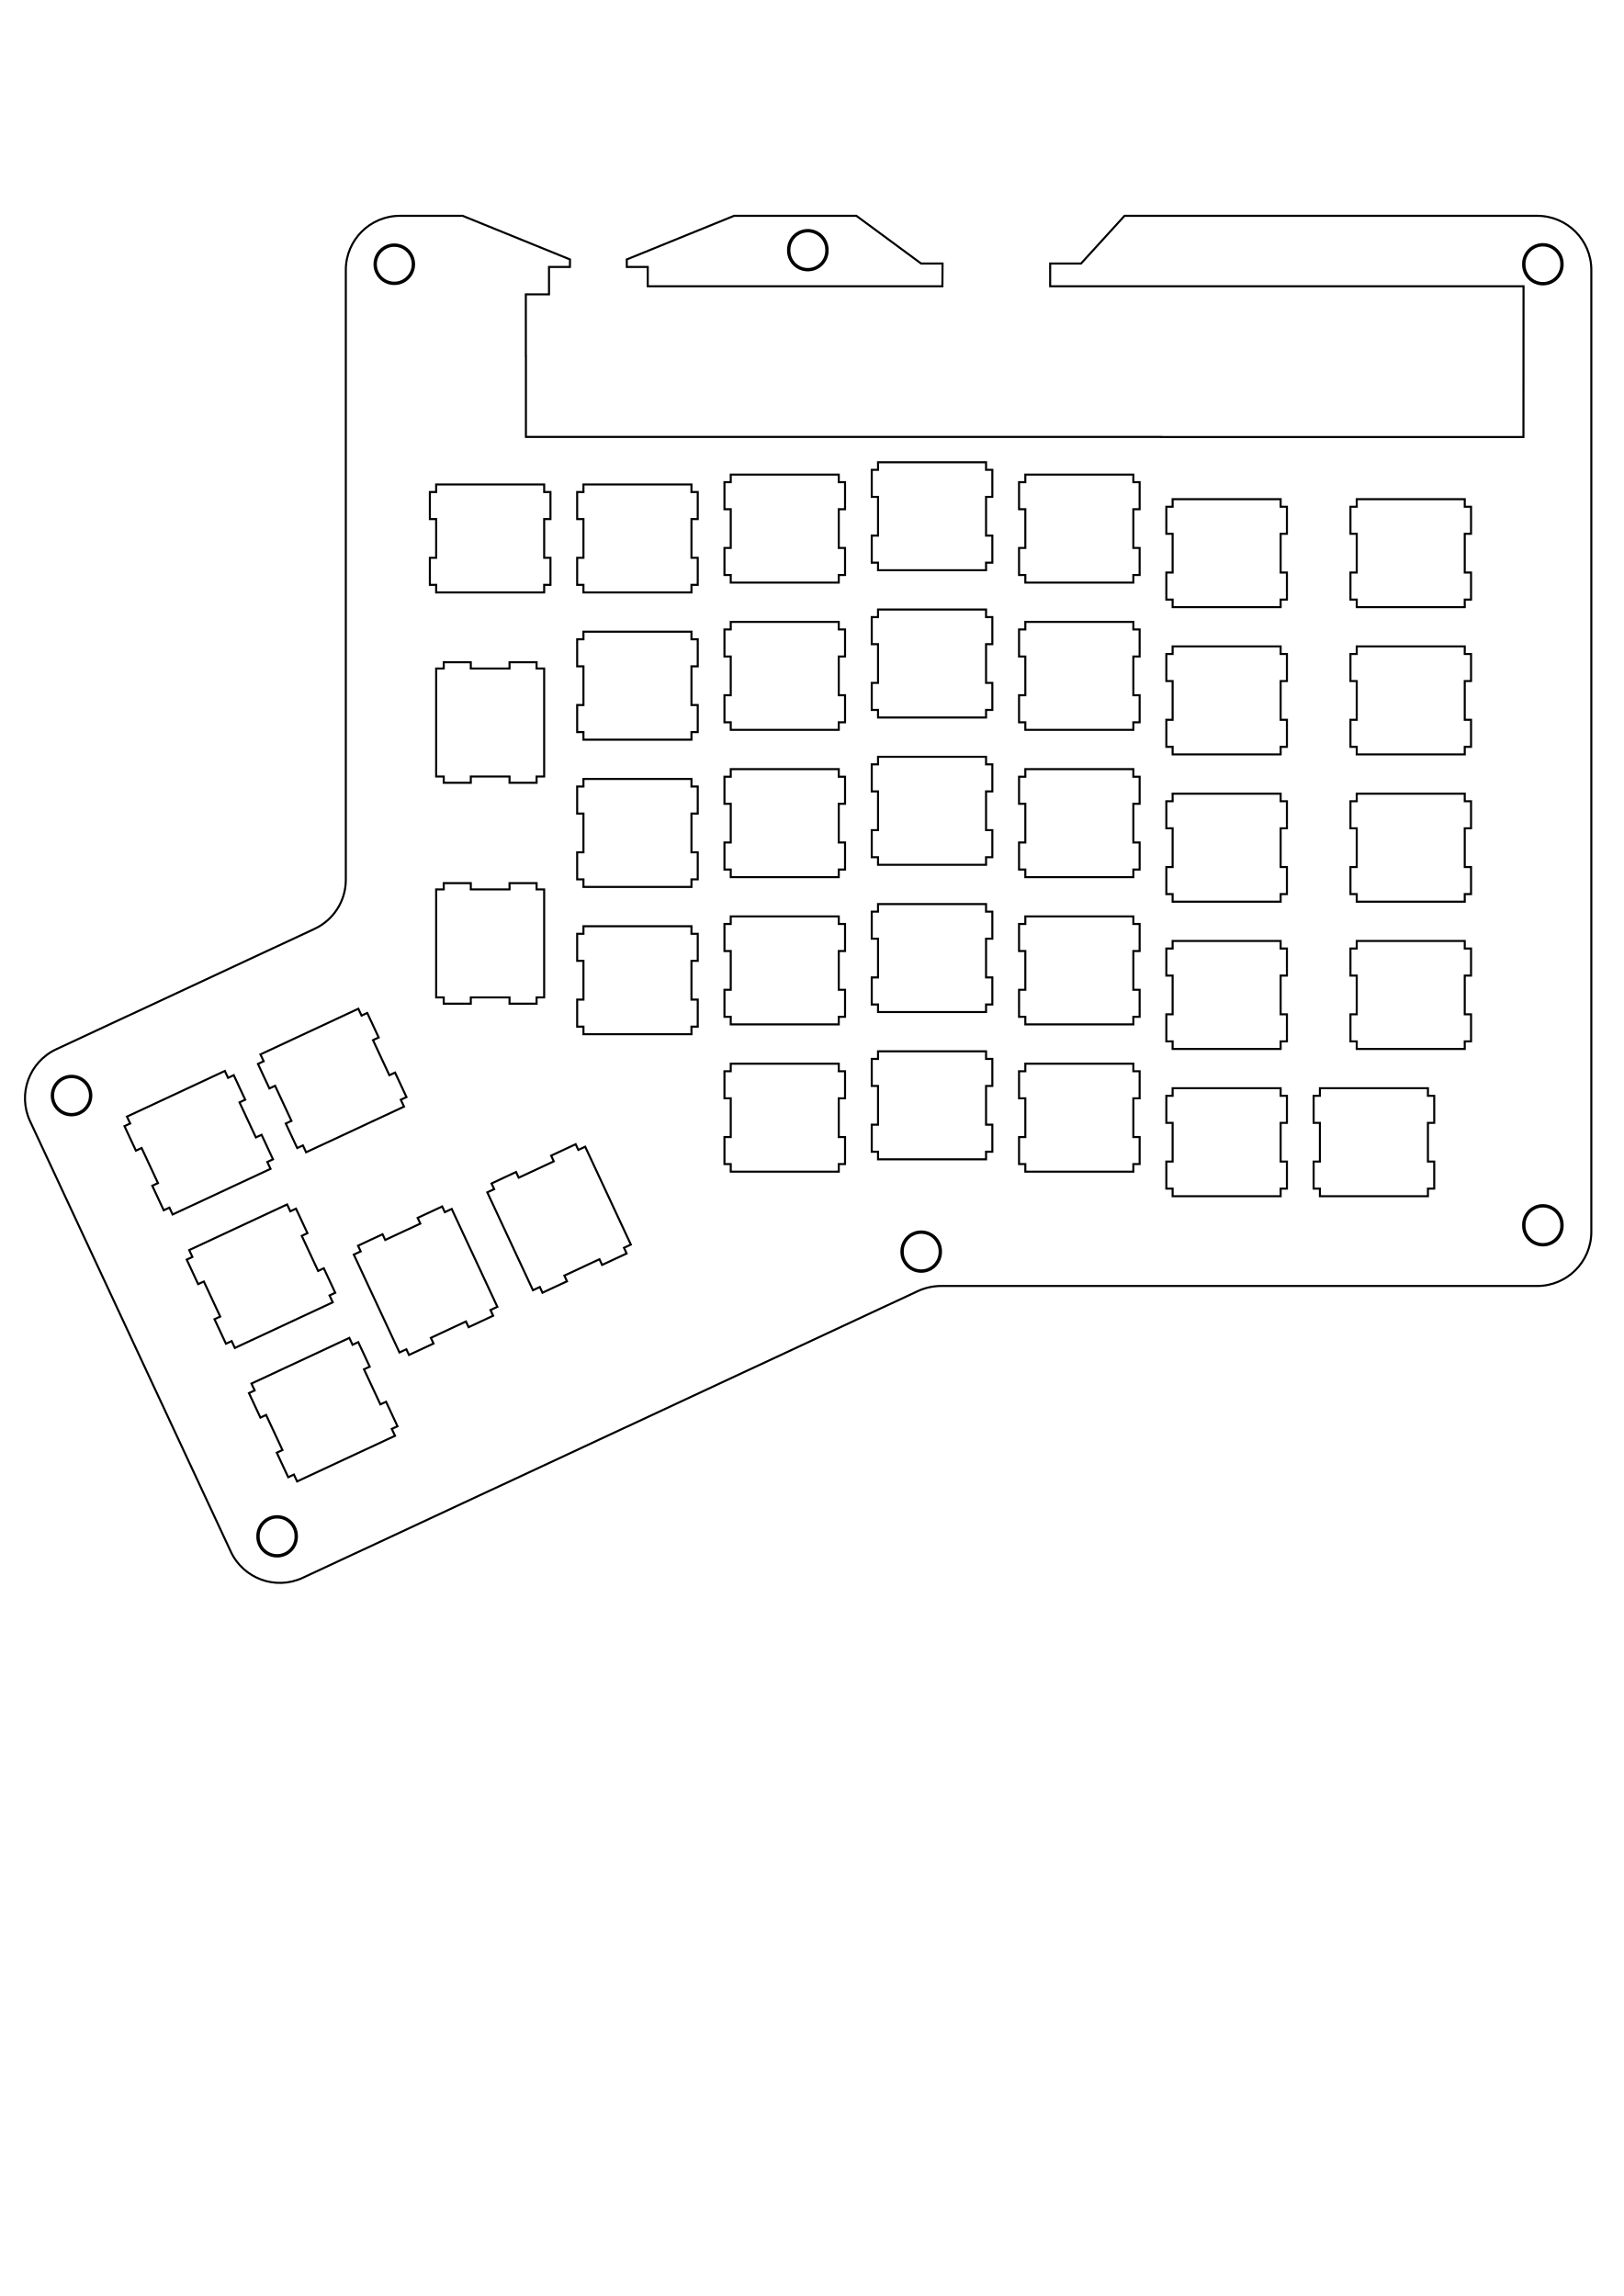
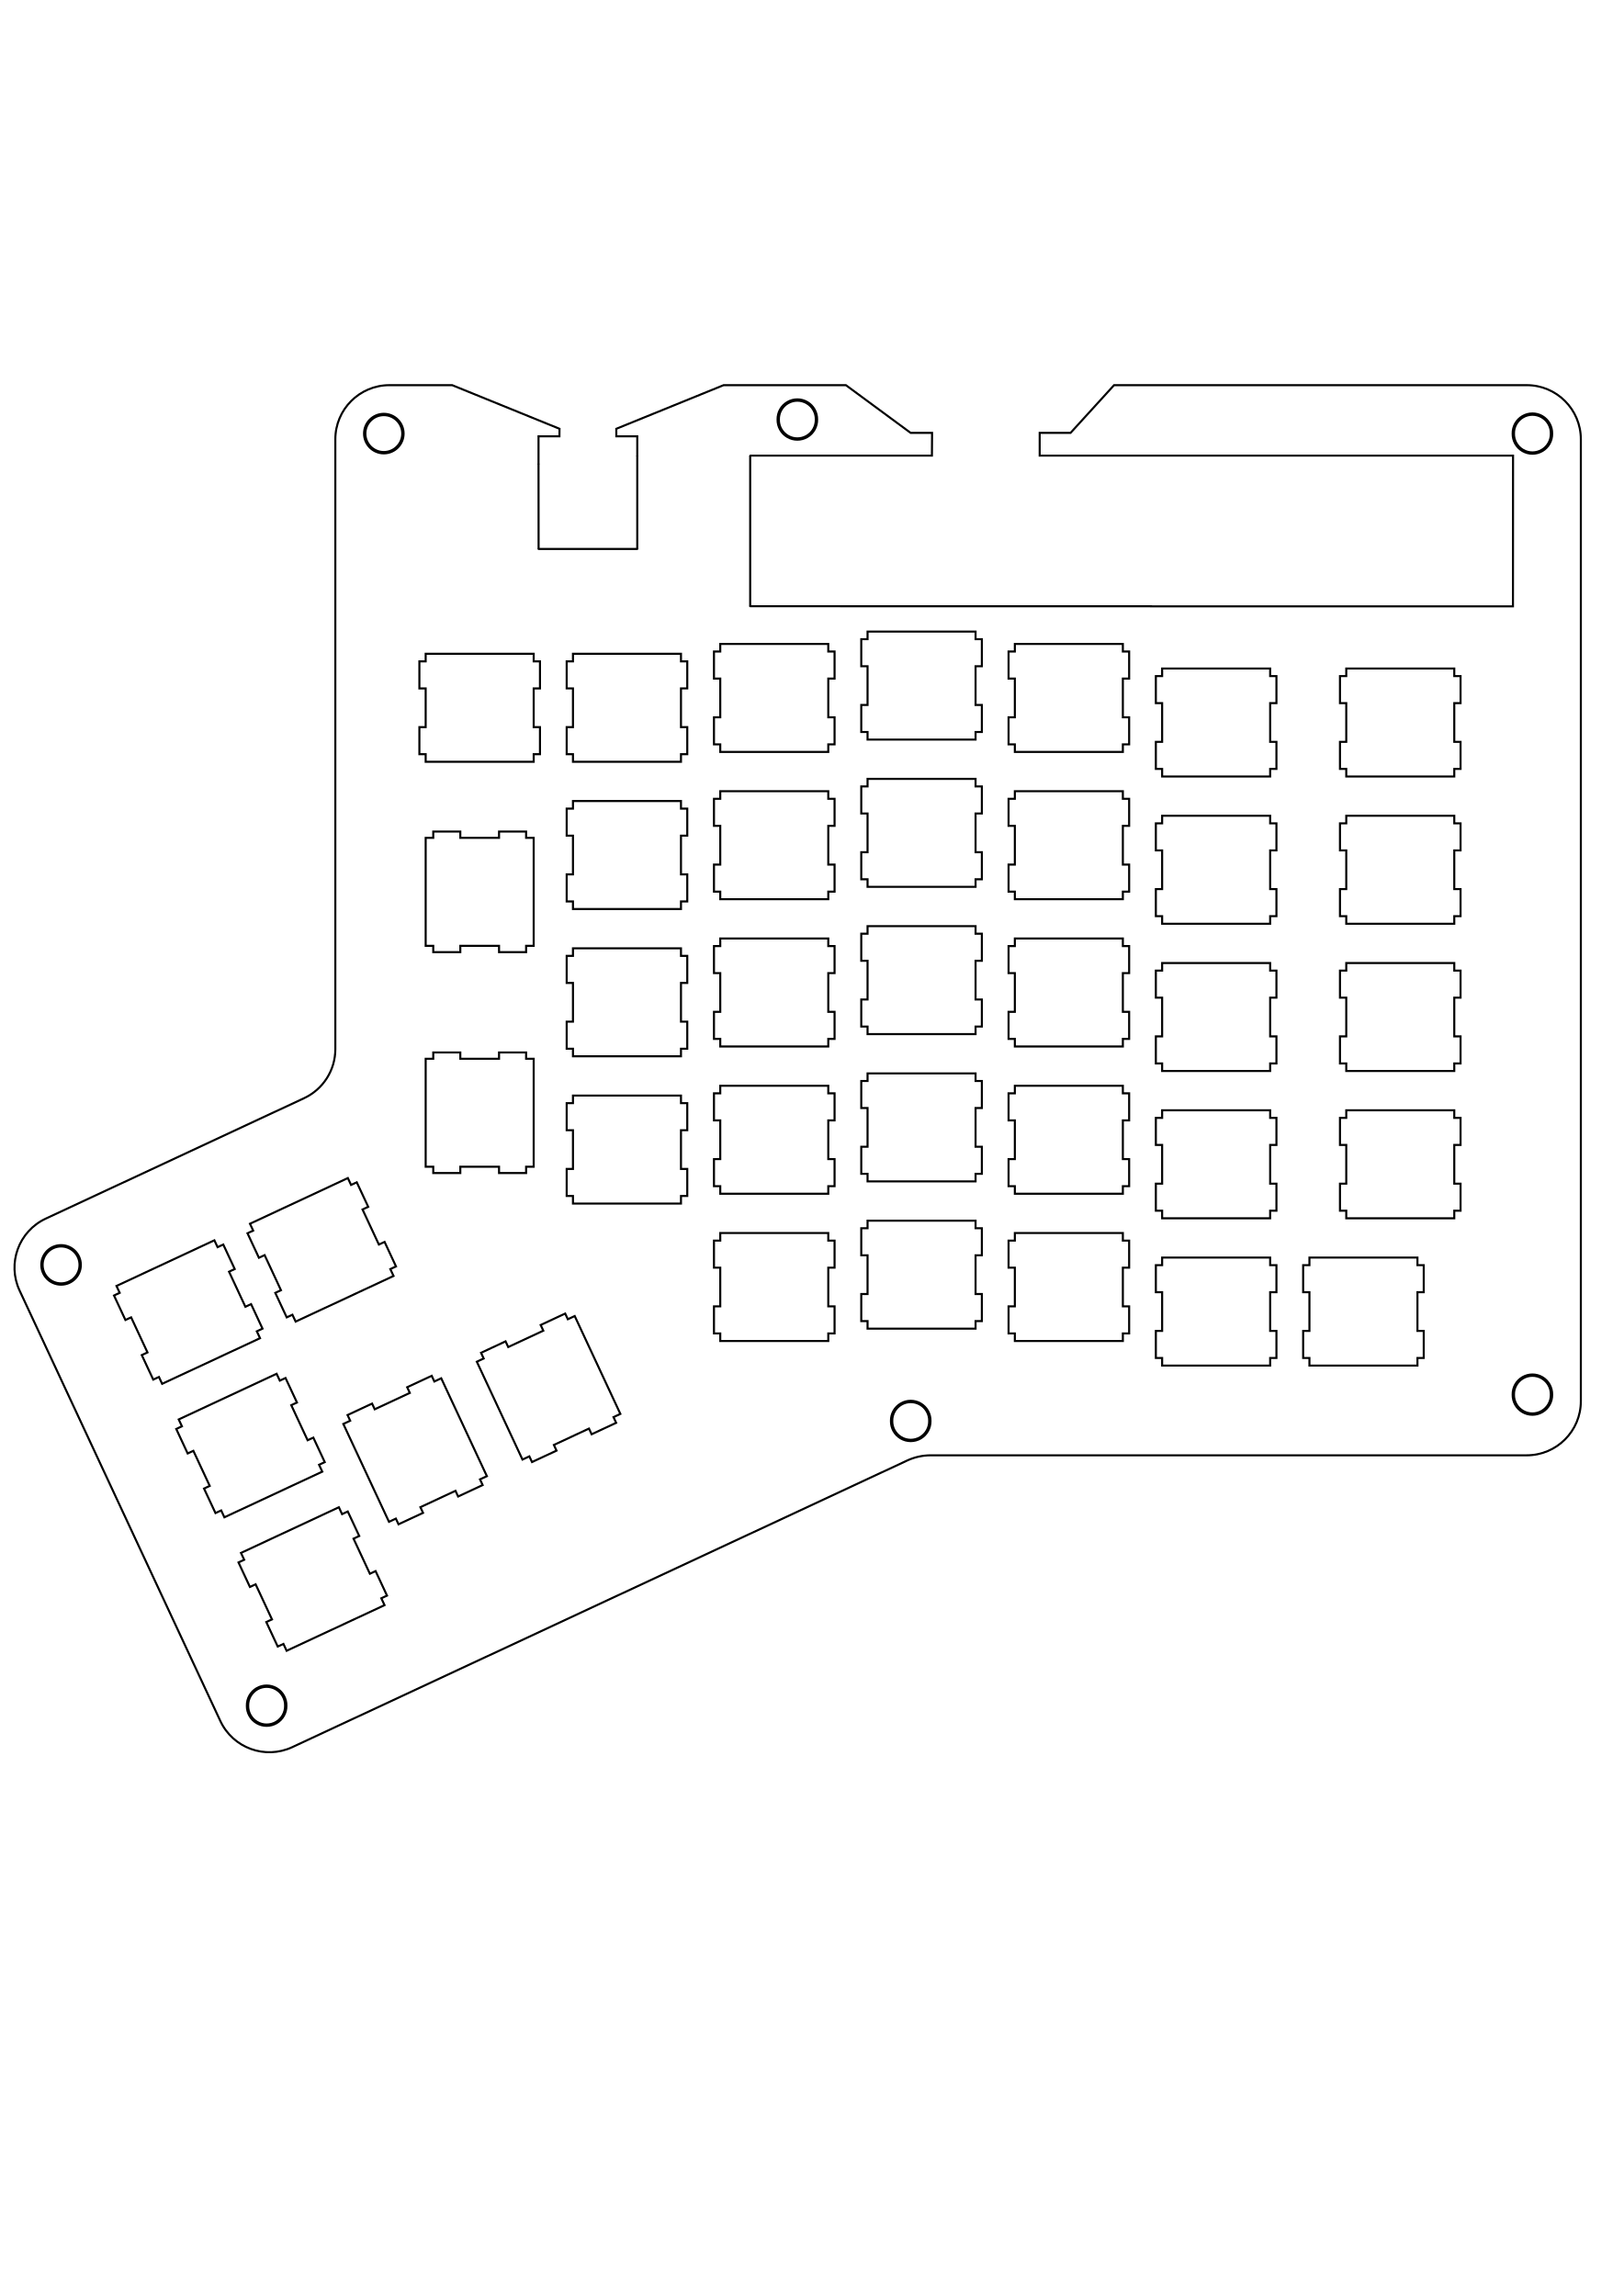
<svg xmlns="http://www.w3.org/2000/svg" width="210mm" height="297mm" viewBox="0 0 210 297" version="1.1" id="svg6297">
  <defs id="defs6291">
    <marker style="overflow:visible" refY="0.0" refX="0.0" orient="auto" id="DistanceX">
      <path id="path6412" style="stroke:#000000; stroke-width:0.5" d="M 3,-3 L -3,3 M 0,-5 L  0,5" />
    </marker>
    <pattern y="0" x="0" width="8" patternUnits="userSpaceOnUse" id="Hatch" height="8">
      <path id="path6415" stroke-width="0.25" stroke="#000000" linecap="square" d="M8 4 l-4,4" />
      <path id="path6417" stroke-width="0.25" stroke="#000000" linecap="square" d="M6 2 l-4,4" />
      <path id="path6419" stroke-width="0.25" stroke="#000000" linecap="square" d="M4 0 l-4,4" />
    </pattern>
    <symbol id="*Model_Space" />
    <symbol id="*Paper_Space" />
    <marker style="overflow:visible" refY="0.0" refX="0.0" orient="auto" id="DistanceX-7">
      <path id="path6481" style="stroke:#000000; stroke-width:0.5" d="M 3,-3 L -3,3 M 0,-5 L  0,5" />
    </marker>
    <pattern y="0" x="0" width="8" patternUnits="userSpaceOnUse" id="Hatch-4" height="8">
      <path id="path6484" stroke-width="0.25" stroke="#000000" linecap="square" d="M8 4 l-4,4" />
      <path id="path6486" stroke-width="0.25" stroke="#000000" linecap="square" d="M6 2 l-4,4" />
      <path id="path6488" stroke-width="0.25" stroke="#000000" linecap="square" d="M4 0 l-4,4" />
    </pattern>
    <symbol id="*Model_Space-3" />
    <symbol id="*Paper_Space-1" />
    <marker style="overflow:visible" refY="0.0" refX="0.0" orient="auto" id="DistanceX-5">
      <path id="path6908" style="stroke:#000000; stroke-width:0.5" d="M 3,-3 L -3,3 M 0,-5 L  0,5" />
    </marker>
    <pattern y="0" x="0" width="8" patternUnits="userSpaceOnUse" id="Hatch-1" height="8">
      <path id="path6911" stroke-width="0.25" stroke="#000000" linecap="square" d="M8 4 l-4,4" />
      <path id="path6913" stroke-width="0.25" stroke="#000000" linecap="square" d="M6 2 l-4,4" />
      <path id="path6915" stroke-width="0.25" stroke="#000000" linecap="square" d="M4 0 l-4,4" />
    </pattern>
    <symbol id="*Model_Space-0" />
    <symbol id="*Paper_Space-7" />
    <marker style="overflow:visible" refY="0.0" refX="0.0" orient="auto" id="DistanceX-9">
      <path id="path7011" style="stroke:#000000; stroke-width:0.5" d="M 3,-3 L -3,3 M 0,-5 L  0,5" />
    </marker>
    <pattern y="0" x="0" width="8" patternUnits="userSpaceOnUse" id="Hatch-0" height="8">
      <path id="path7014" stroke-width="0.25" stroke="#000000" linecap="square" d="M8 4 l-4,4" />
      <path id="path7016" stroke-width="0.25" stroke="#000000" linecap="square" d="M6 2 l-4,4" />
      <path id="path7018" stroke-width="0.25" stroke="#000000" linecap="square" d="M4 0 l-4,4" />
    </pattern>
    <symbol id="*Model_Space-07" />
    <symbol id="*Paper_Space-6" />
  </defs>
  <g id="layer1" style="display:inline">
-     <g id="g270">
-       <path id="path5993" style="fill:none;stroke:#000000;stroke-width:0.265;stroke-linecap:round" d="m 96.252,37.031 h -12.476 v -2.5 h -2.708 l -0.005,-0.972 v 0 l 13.88,-5.642 h 15.817 l 8.372,6.171 h 2.772 l -0.019,2.942 h -11.814 z m 13.753,19.488 h 40.219 v 0.012 h 46.808 l 0.013,-19.5 H 135.821 v -2.942 h 3.993 l 5.625,-6.171 53.373,9.5e-5 c 3.866,0 7,3.134 7,7 V 159.348 c 0,3.866 -3.134,7 -7,7 h -77.133 c -1.021,0.009 -2.029,0.232 -2.958,0.656 l -79.568,37.095 c -3.504,1.633 -7.668,0.117 -9.302,-3.386 L 3.888,145.031 c -1.634,-3.504 -0.118,-7.669 3.386,-9.303 L 40.684,120.151 c 2.466,-1.15 4.042,-3.624 4.042,-6.344 V 34.918 c 0,-3.866 3.134,-7 7,-7 l 8.113,-9.5e-5 13.88,5.642 v 0 l -0.01,0.972 h -2.704 v 3.543 h -2.996 l 7.94e-4,7.959 0.01,-0.002 v 10.485 h 28.257 13.773 z" />
-       <path id="path5995" style="fill:none;stroke:#000000;stroke-width:0.265;stroke-linecap:round" d="m 70.38,63.645 v -0.98 h -13.97 v 0.98 h -0.813 v 3.5 h 0.813 v 5.009 h -0.813 v 3.5 h 0.813 v 0.98 h 13.97 v -0.98 h 0.813 v -3.5 h -0.813 v -5.009 h 0.813 v -3.5 z" />
-       <path id="path5997" style="fill:none;stroke:#000000;stroke-width:0.436;stroke-linecap:round" d="m 53.468,34.182 a 2.472,2.472 0 1 0 -4.944,0 2.472,2.472 0 1 0 4.944,0 z" />
-       <path id="path5999" style="fill:none;stroke:#000000;stroke-width:0.436;stroke-linecap:round" d="m 106.952,32.363 a 2.473,2.473 0 1 0 -4.945,0 2.473,2.473 0 1 0 4.945,0 z" />
-       <path id="path6001" style="fill:none;stroke:#000000;stroke-width:0.436;stroke-linecap:round" d="m 202.018,34.182 a 2.47,2.47 0 1 0 -4.939,0 2.47,2.47 0 1 0 4.939,0 z" />
-       <path id="path6003" style="fill:none;stroke:#000000;stroke-width:0.436;stroke-linecap:round" d="m 202.018,158.496 a 2.47,2.47 0 1 0 -4.939,0 2.47,2.47 0 1 0 4.939,0 z" />
-       <path id="path6005" style="fill:none;stroke:#000000;stroke-width:0.436;stroke-linecap:round" d="m 121.615,161.903 a 2.473,2.473 0 1 0 -4.945,0 2.473,2.473 0 1 0 4.945,0 z" />
-       <path id="path6007" style="fill:none;stroke:#000000;stroke-width:0.436;stroke-linecap:round" d="m 38.313,198.733 a 2.473,2.473 0 1 0 -4.945,0 2.473,2.473 0 1 0 4.945,0 z" />
-       <path id="path6009" style="fill:none;stroke:#000000;stroke-width:0.436;stroke-linecap:round" d="m 11.726,141.717 a 2.472,2.472 0 1 0 -4.945,0 2.472,2.472 0 1 0 4.945,0 z" />
-       <path id="path6025" style="fill:none;stroke:#000000;stroke-width:0.265;stroke-linecap:round" d="m 175.472,121.717 v 0.98 h -0.813 v 3.5 h 0.813 v 5.009 h -0.813 v 3.5 h 0.813 v 0.98 h 13.97 v -0.98 h 0.813 v -3.5 h -0.813 v -5.009 h 0.813 v -3.5 h -0.813 v -0.98 z" />
-       <path id="path6027" style="fill:none;stroke:#000000;stroke-width:0.265;stroke-linecap:round" d="m 175.472,102.667 v 0.98 h -0.813 v 3.5 h 0.813 v 5.009 h -0.813 v 3.5 h 0.813 v 0.98 h 13.97 v -0.98 h 0.813 v -3.5 h -0.813 v -5.009 h 0.813 v -3.5 h -0.813 v -0.98 z" />
-       <path id="path6029" style="fill:none;stroke:#000000;stroke-width:0.265;stroke-linecap:round" d="m 175.472,83.617 v 0.98 h -0.813 v 3.5 h 0.813 v 5.009 h -0.813 v 3.5 h 0.813 v 0.98 h 13.97 v -0.98 h 0.813 v -3.5 h -0.813 v -5.009 h 0.813 v -3.5 h -0.813 v -0.98 z" />
-       <path id="path6031" style="fill:none;stroke:#000000;stroke-width:0.265;stroke-linecap:round" d="m 175.472,64.57 v 0.98 h -0.813 v 3.5 h 0.813 v 5.009 h -0.813 v 3.5 h 0.813 v 0.98 h 13.97 v -0.98 h 0.813 v -3.5 h -0.813 v -5.009 h 0.813 v -3.5 h -0.813 v -0.98 z" />
-       <path id="path6033" style="fill:none;stroke:#000000;stroke-width:0.265;stroke-linecap:round" d="m 75.46,62.665 v 0.98 h -0.813 v 3.5 h 0.813 v 5.009 h -0.813 v 3.5 h 0.813 v 0.98 h 13.97 v -0.98 h 0.813 v -3.5 h -0.813 v -5.009 h 0.813 v -3.5 h -0.813 v -0.98 z" />
-       <path id="path6035" style="fill:none;stroke:#000000;stroke-width:0.265;stroke-linecap:round" d="m 132.61,80.442 v 0.98 h -0.813 v 3.5 h 0.813 v 5.009 h -0.813 v 3.5 h 0.813 v 0.98 h 13.97 v -0.98 h 0.813 v -3.5 h -0.813 v -5.009 h 0.813 v -3.5 h -0.813 v -0.98 z" />
-       <path id="path6037" style="fill:none;stroke:#000000;stroke-width:0.265;stroke-linecap:round" d="m 51.665,174.951 0.889,-0.417 0.343,0.737 3.172,-1.478 -0.343,-0.737 4.539,-2.116 0.343,0.737 3.172,-1.481 -0.343,-0.737 0.889,-0.414 -5.905,-12.662 -0.889,0.417 -0.343,-0.737 -3.172,1.478 0.343,0.737 -4.539,2.116 -0.343,-0.737 -3.172,1.481 0.343,0.737 -0.889,0.414 z" />
-       <path id="path6039" style="fill:none;stroke:#000000;stroke-width:0.265;stroke-linecap:round" d="m 68.929,166.899 0.889,-0.417 0.343,0.737 3.172,-1.478 -0.343,-0.737 4.539,-2.116 0.343,0.737 3.172,-1.481 -0.343,-0.737 0.889,-0.414 -5.905,-12.662 -0.889,0.417 -0.343,-0.737 -3.172,1.478 0.343,0.737 -4.539,2.116 -0.343,-0.737 -3.172,1.481 0.343,0.737 -0.889,0.414 z" />
-       <path id="path6041" style="fill:none;stroke:#000000;stroke-width:0.265;stroke-linecap:round" d="m 94.51,137.592 v 0.98 h -0.813 v 3.5 h 0.813 v 5.009 h -0.813 v 3.5 h 0.813 v 0.98 h 13.97 v -0.98 h 0.813 v -3.5 h -0.813 v -5.009 h 0.813 v -3.5 h -0.813 v -0.98 z" />
-       <path id="path6043" style="fill:none;stroke:#000000;stroke-width:0.265;stroke-linecap:round" d="m 113.56,135.995 v 0.98 h -0.813 v 3.5 h 0.813 v 5.009 h -0.813 v 3.5 h 0.813 v 0.98 h 13.97 v -0.98 h 0.813 v -3.5 h -0.813 v -5.009 h 0.813 v -3.5 h -0.813 v -0.98 z" />
-       <path id="path6045" style="fill:none;stroke:#000000;stroke-width:0.265;stroke-linecap:round" d="m 151.66,140.767 v 0.98 h -0.813 v 3.5 h 0.813 v 5.009 h -0.813 v 3.5 h 0.813 v 0.98 h 13.97 v -0.98 h 0.813 v -3.5 h -0.813 v -5.009 h 0.813 v -3.5 h -0.813 v -0.98 z" />
-       <path id="path6047" style="fill:none;stroke:#000000;stroke-width:0.265;stroke-linecap:round" d="m 75.46,119.812 v 0.98 h -0.813 v 3.5 h 0.813 v 5.009 h -0.813 v 3.5 h 0.813 v 0.98 h 13.97 v -0.98 h 0.813 v -3.5 h -0.813 v -5.009 h 0.813 v -3.5 h -0.813 v -0.98 z" />
-       <path id="path6049" style="fill:none;stroke:#000000;stroke-width:0.265;stroke-linecap:round" d="m 94.51,118.542 v 0.98 h -0.813 v 3.5 h 0.813 v 5.009 h -0.813 v 3.5 h 0.813 v 0.98 h 13.97 v -0.98 h 0.813 v -3.5 h -0.813 v -5.009 h 0.813 v -3.5 h -0.813 v -0.98 z" />
-       <path id="path6051" style="fill:none;stroke:#000000;stroke-width:0.265;stroke-linecap:round" d="m 113.56,116.945 v 0.98 h -0.813 v 3.5 h 0.813 v 5.009 h -0.813 v 3.5 h 0.813 v 0.98 h 13.97 v -0.98 h 0.813 v -3.5 h -0.813 v -5.009 h 0.813 v -3.5 h -0.813 v -0.98 z" />
-       <path id="path6053" style="fill:none;stroke:#000000;stroke-width:0.265;stroke-linecap:round" d="m 132.61,118.542 v 0.98 h -0.813 v 3.5 h 0.813 v 5.009 h -0.813 v 3.5 h 0.813 v 0.98 h 13.97 v -0.98 h 0.813 v -3.5 h -0.813 v -5.009 h 0.813 v -3.5 h -0.813 v -0.98 z" />
-       <path id="path6055" style="fill:none;stroke:#000000;stroke-width:0.265;stroke-linecap:round" d="m 151.66,121.717 v 0.98 h -0.813 v 3.5 h 0.813 v 5.009 h -0.813 v 3.5 h 0.813 v 0.98 h 13.97 v -0.98 h 0.813 v -3.5 h -0.813 v -5.009 h 0.813 v -3.5 h -0.813 v -0.98 z" />
-       <path id="path6057" style="fill:none;stroke:#000000;stroke-width:0.265;stroke-linecap:round" d="m 75.46,100.762 v 0.98 h -0.813 v 3.5 h 0.813 v 5.009 h -0.813 v 3.5 h 0.813 v 0.98 h 13.97 v -0.98 h 0.813 v -3.5 h -0.813 v -5.009 h 0.813 v -3.5 h -0.813 v -0.98 z" />
-       <path id="path6059" style="fill:none;stroke:#000000;stroke-width:0.265;stroke-linecap:round" d="m 94.51,99.492 v 0.98 h -0.813 v 3.5 h 0.813 v 5.009 h -0.813 v 3.5 h 0.813 v 0.98 h 13.97 v -0.98 h 0.813 v -3.5 h -0.813 v -5.009 h 0.813 v -3.5 h -0.813 v -0.98 z" />
-       <path id="path6061" style="fill:none;stroke:#000000;stroke-width:0.265;stroke-linecap:round" d="m 113.56,97.895 v 0.98 h -0.813 v 3.5 h 0.813 v 5.009 h -0.813 v 3.5 h 0.813 v 0.98 h 13.97 v -0.98 h 0.813 v -3.5 h -0.813 v -5.009 h 0.813 v -3.5 h -0.813 v -0.98 z" />
-       <path id="path6063" style="fill:none;stroke:#000000;stroke-width:0.265;stroke-linecap:round" d="m 132.61,99.492 v 0.98 h -0.813 v 3.5 h 0.813 v 5.009 h -0.813 v 3.5 h 0.813 v 0.98 h 13.97 v -0.98 h 0.813 v -3.5 h -0.813 v -5.009 h 0.813 v -3.5 h -0.813 v -0.98 z" />
-       <path id="path6065" style="fill:none;stroke:#000000;stroke-width:0.265;stroke-linecap:round" d="m 151.66,102.667 v 0.98 h -0.813 v 3.5 h 0.813 v 5.009 h -0.813 v 3.5 h 0.813 v 0.98 h 13.97 v -0.98 h 0.813 v -3.5 h -0.813 v -5.009 h 0.813 v -3.5 h -0.813 v -0.98 z" />
-       <path id="path6067" style="fill:none;stroke:#000000;stroke-width:0.265;stroke-linecap:round" d="m 94.51,80.442 v 0.98 h -0.813 v 3.5 h 0.813 v 5.009 h -0.813 v 3.5 h 0.813 v 0.98 h 13.97 v -0.98 h 0.813 v -3.5 h -0.813 v -5.009 h 0.813 v -3.5 h -0.813 v -0.98 z" />
-       <path id="path6069" style="fill:none;stroke:#000000;stroke-width:0.265;stroke-linecap:round" d="m 113.56,78.845 v 0.98 h -0.813 v 3.5 h 0.813 v 5.009 h -0.813 v 3.5 h 0.813 v 0.98 h 13.97 v -0.98 h 0.813 v -3.5 h -0.813 v -5.009 h 0.813 v -3.5 h -0.813 v -0.98 z" />
-       <path id="path6071" style="fill:none;stroke:#000000;stroke-width:0.265;stroke-linecap:round" d="m 151.66,83.617 v 0.98 h -0.813 v 3.5 h 0.813 v 5.009 h -0.813 v 3.5 h 0.813 v 0.98 h 13.97 v -0.98 h 0.813 v -3.5 h -0.813 v -5.009 h 0.813 v -3.5 h -0.813 v -0.98 z" />
-       <path id="path6073" style="fill:none;stroke:#000000;stroke-width:0.265;stroke-linecap:round" d="m 132.61,137.592 v 0.98 h -0.813 v 3.5 h 0.813 v 5.009 h -0.813 v 3.5 h 0.813 v 0.98 h 13.97 v -0.98 h 0.813 v -3.5 h -0.813 v -5.009 h 0.813 v -3.5 h -0.813 v -0.98 z" />
-       <path id="path6075" style="fill:none;stroke:#000000;stroke-width:0.265;stroke-linecap:round" d="m 94.51,61.392 v 0.98 h -0.813 v 3.5 h 0.813 v 5.009 h -0.813 v 3.5 h 0.813 v 0.98 h 13.97 v -0.98 h 0.813 v -3.5 h -0.813 v -5.009 h 0.813 v -3.5 h -0.813 v -0.98 z" />
-       <path id="path6077" style="fill:none;stroke:#000000;stroke-width:0.265;stroke-linecap:round" d="m 113.56,59.795 v 0.98 h -0.813 v 3.5 h 0.813 v 5.009 h -0.813 v 3.5 h 0.813 v 0.98 h 13.97 v -0.98 h 0.813 v -3.5 h -0.813 v -5.009 h 0.813 v -3.5 h -0.813 v -0.98 z" />
-       <path id="path6079" style="fill:none;stroke:#000000;stroke-width:0.265;stroke-linecap:round" d="m 132.61,61.392 v 0.98 h -0.813 v 3.5 h 0.813 v 5.009 h -0.813 v 3.5 h 0.813 v 0.98 h 13.97 v -0.98 h 0.813 v -3.5 h -0.813 v -5.009 h 0.813 v -3.5 h -0.813 v -0.98 z" />
-       <path id="path6081" style="fill:none;stroke:#000000;stroke-width:0.265;stroke-linecap:round" d="m 151.66,64.57 v 0.98 h -0.813 v 3.5 h 0.813 v 5.009 h -0.813 v 3.5 h 0.813 v 0.98 h 13.97 v -0.98 h 0.813 v -3.5 h -0.813 v -5.009 h 0.813 v -3.5 h -0.813 v -0.98 z" />
-       <path id="path6083" style="fill:none;stroke:#000000;stroke-width:0.265;stroke-linecap:round" d="m 33.684,136.391 0.417,0.889 -0.737,0.343 1.478,3.172 0.737,-0.343 2.116,4.539 -0.737,0.343 1.481,3.172 0.737,-0.343 0.414,0.889 12.662,-5.906 -0.417,-0.889 0.737,-0.343 -1.478,-3.172 -0.737,0.343 -2.116,-4.539 0.737,-0.343 -1.481,-3.172 -0.737,0.343 -0.414,-0.889 z" />
-       <path id="path6085" style="fill:none;stroke:#000000;stroke-width:0.265;stroke-linecap:round" d="m 16.42,144.44 0.417,0.889 -0.737,0.343 1.478,3.172 0.737,-0.343 2.116,4.539 -0.737,0.343 1.481,3.172 0.737,-0.343 0.414,0.889 12.662,-5.906 -0.417,-0.889 0.737,-0.343 -1.478,-3.172 -0.737,0.343 -2.116,-4.539 0.737,-0.343 -1.481,-3.172 -0.737,0.343 -0.414,-0.889 z" />
-       <path id="path6087" style="fill:none;stroke:#000000;stroke-width:0.265;stroke-linecap:round" d="m 32.521,178.971 0.417,0.889 -0.737,0.343 1.478,3.172 0.737,-0.343 2.116,4.539 -0.737,0.343 1.481,3.172 0.737,-0.343 0.414,0.889 12.662,-5.905 -0.417,-0.889 0.737,-0.343 -1.478,-3.172 -0.737,0.343 -2.116,-4.539 0.737,-0.343 -1.481,-3.172 -0.737,0.343 -0.414,-0.889 z" />
-       <path id="path6089" style="fill:none;stroke:#000000;stroke-width:0.265;stroke-linecap:round" d="m 24.469,161.705 0.417,0.889 -0.737,0.343 1.478,3.172 0.737,-0.343 2.116,4.539 -0.737,0.343 1.481,3.172 0.737,-0.343 0.414,0.889 12.662,-5.905 -0.417,-0.889 0.737,-0.343 -1.478,-3.172 -0.737,0.343 -2.116,-4.539 0.737,-0.343 -1.481,-3.172 -0.737,0.343 -0.414,-0.889 z" />
-       <path id="path6091" style="fill:none;stroke:#000000;stroke-width:0.265;stroke-linecap:round" d="m 75.46,81.712 v 0.98 h -0.813 v 3.5 h 0.813 v 5.009 h -0.813 v 3.5 h 0.813 v 0.98 h 13.97 v -0.98 h 0.813 v -3.5 h -0.813 v -5.009 h 0.813 v -3.5 h -0.813 v -0.98 z" />
-       <path id="path6093" style="fill:none;stroke:#000000;stroke-width:0.265;stroke-linecap:round" d="m 170.71,140.767 v 0.98 h -0.813 v 3.5 h 0.813 v 5.009 h -0.813 v 3.5 h 0.813 v 0.98 h 13.97 v -0.98 h 0.813 v -3.5 h -0.813 v -5.009 h 0.813 v -3.5 h -0.813 v -0.98 z" />
-       <path id="path6095" style="fill:none;stroke:#000000;stroke-width:0.265;stroke-linecap:round" d="m 56.41,129.02 h 0.98 v 0.813 h 3.5 v -0.813 h 5.009 v 0.813 h 3.5 v -0.813 h 0.98 v -13.97 h -0.98 v -0.813 h -3.5 v 0.813 h -5.009 v -0.813 h -3.5 v 0.813 h -0.98 z" />
-       <path id="path6097" style="fill:none;stroke:#000000;stroke-width:0.265;stroke-linecap:round" d="m 56.41,100.445 h 0.98 v 0.813 h 3.5 v -0.813 h 5.009 v 0.813 h 3.5 v -0.813 h 0.98 V 86.475 h -0.98 v -0.813 h -3.5 v 0.813 h -5.009 v -0.813 h -3.5 v 0.813 h -0.98 z" />
-     </g>
+     <path d="m 82.42,58.937 v -2.5 h -2.708 l -0.005,-0.972 v 0 l 13.88,-5.642 h 15.817 l 8.372,6.171 h 2.772 l -0.019,2.942 H 108.714 97.062 m -27.403,12.076 h 12.76 m 14.627,7.408 h 11.648 l -0.045,0.004 h 40.219 v 0.012 h 46.808 l 0.013,-19.5 H 134.466 v -2.942 h 3.993 l 5.625,-6.171 53.373,9.5e-5 c 3.866,0 7,3.134 7,7 V 181.253 c 0,3.866 -3.134,7 -7,7 h -77.133 c -1.021,0.009 -2.029,0.232 -2.958,0.656 l -79.568,37.095 c -3.504,1.633 -7.668,0.117 -9.302,-3.386 L 2.532,166.937 c -1.634,-3.504 -0.118,-7.669 3.386,-9.303 L 39.328,142.056 c 2.466,-1.15 4.042,-3.624 4.042,-6.344 V 56.823 c 0,-3.866 3.134,-7 7,-7 l 8.113,-9.5e-5 13.88,5.642 v 0 l -0.01,0.972 h -2.704 v 3.543" style="display:inline;fill:none;stroke:#000000;stroke-width:0.265;stroke-linecap:round" id="path5993" />
+     <path d="m 69.024,85.551 v -0.98 H 55.054 v 0.98 h -0.813 v 3.5 h 0.813 v 5.009 h -0.813 v 3.5 h 0.813 v 0.98 h 13.97 v -0.98 h 0.813 v -3.5 h -0.813 v -5.009 h 0.813 v -3.5 z" style="display:inline;fill:none;stroke:#000000;stroke-width:0.265;stroke-linecap:round" id="path5995" />
+     <path d="m 52.113,56.087 a 2.472,2.472 0 1 0 -4.944,0 2.472,2.472 0 1 0 4.944,0 z" style="display:inline;fill:none;stroke:#000000;stroke-width:0.436;stroke-linecap:round" id="path5997" />
+     <path d="m 105.596,54.268 a 2.473,2.473 0 1 0 -4.945,0 2.473,2.473 0 1 0 4.945,0 z" style="display:inline;fill:none;stroke:#000000;stroke-width:0.436;stroke-linecap:round" id="path5999" />
+     <path d="m 200.663,56.087 a 2.47,2.47 0 1 0 -4.939,0 2.47,2.47 0 1 0 4.939,0 z" style="display:inline;fill:none;stroke:#000000;stroke-width:0.436;stroke-linecap:round" id="path6001" />
+     <path d="m 200.663,180.402 a 2.47,2.47 0 1 0 -4.939,0 2.47,2.47 0 1 0 4.939,0 z" style="display:inline;fill:none;stroke:#000000;stroke-width:0.436;stroke-linecap:round" id="path6003" />
+     <path d="m 120.26,183.808 a 2.473,2.473 0 1 0 -4.945,0 2.473,2.473 0 1 0 4.945,0 z" style="display:inline;fill:none;stroke:#000000;stroke-width:0.436;stroke-linecap:round" id="path6005" />
+     <path d="m 36.958,220.639 a 2.473,2.473 0 1 0 -4.945,0 2.473,2.473 0 1 0 4.945,0 z" style="display:inline;fill:none;stroke:#000000;stroke-width:0.436;stroke-linecap:round" id="path6007" />
+     <path d="m 10.371,163.623 a 2.472,2.472 0 1 0 -4.945,0 2.472,2.472 0 1 0 4.945,0 z" style="display:inline;fill:none;stroke:#000000;stroke-width:0.436;stroke-linecap:round" id="path6009" />
+     <path d="m 174.117,143.623 v 0.98 h -0.813 v 3.5 h 0.813 v 5.009 h -0.813 v 3.5 h 0.813 v 0.98 h 13.97 v -0.98 h 0.813 v -3.5 h -0.813 v -5.009 h 0.813 v -3.5 h -0.813 v -0.98 z" style="display:inline;fill:none;stroke:#000000;stroke-width:0.265;stroke-linecap:round" id="path6025" />
+     <path d="m 174.117,124.573 v 0.98 h -0.813 v 3.5 h 0.813 v 5.009 h -0.813 v 3.5 h 0.813 v 0.98 h 13.97 v -0.98 h 0.813 v -3.5 h -0.813 v -5.009 h 0.813 v -3.5 h -0.813 v -0.98 z" style="display:inline;fill:none;stroke:#000000;stroke-width:0.265;stroke-linecap:round" id="path6027" />
+     <path d="m 174.117,105.523 v 0.98 h -0.813 v 3.5 h 0.813 v 5.009 h -0.813 v 3.5 h 0.813 v 0.98 h 13.97 v -0.98 h 0.813 v -3.5 h -0.813 v -5.009 h 0.813 v -3.5 h -0.813 v -0.98 z" style="display:inline;fill:none;stroke:#000000;stroke-width:0.265;stroke-linecap:round" id="path6029" />
+     <path d="m 174.117,86.475 v 0.98 h -0.813 v 3.5 h 0.813 v 5.009 h -0.813 v 3.5 h 0.813 v 0.98 h 13.97 v -0.98 h 0.813 v -3.5 h -0.813 v -5.009 h 0.813 v -3.5 h -0.813 v -0.98 z" style="display:inline;fill:none;stroke:#000000;stroke-width:0.265;stroke-linecap:round" id="path6031" />
+     <path d="m 74.104,84.57 v 0.98 h -0.813 v 3.5 h 0.813 v 5.009 h -0.813 v 3.5 h 0.813 v 0.98 h 13.97 v -0.98 h 0.813 v -3.5 h -0.813 v -5.009 h 0.813 v -3.5 h -0.813 v -0.98 z" style="display:inline;fill:none;stroke:#000000;stroke-width:0.265;stroke-linecap:round" id="path6033" />
+     <path d="m 131.254,102.348 v 0.98 h -0.813 v 3.5 h 0.813 v 5.009 h -0.813 v 3.5 h 0.813 v 0.98 h 13.97 v -0.98 h 0.813 v -3.5 h -0.813 v -5.009 h 0.813 v -3.5 h -0.813 v -0.98 z" style="display:inline;fill:none;stroke:#000000;stroke-width:0.265;stroke-linecap:round" id="path6035" />
+     <path d="m 50.309,196.856 0.889,-0.417 0.343,0.737 3.172,-1.478 -0.343,-0.737 4.539,-2.116 0.343,0.737 3.172,-1.481 -0.343,-0.737 0.889,-0.414 -5.905,-12.662 -0.889,0.417 -0.343,-0.737 -3.172,1.478 0.343,0.737 -4.539,2.116 -0.343,-0.737 -3.172,1.481 0.343,0.737 -0.889,0.414 z" style="display:inline;fill:none;stroke:#000000;stroke-width:0.265;stroke-linecap:round" id="path6037" />
+     <path d="m 67.574,188.804 0.889,-0.417 0.343,0.737 3.172,-1.478 -0.343,-0.737 4.539,-2.116 0.343,0.737 3.172,-1.481 -0.343,-0.737 0.889,-0.414 -5.905,-12.662 -0.889,0.417 -0.343,-0.737 -3.172,1.478 0.343,0.737 -4.539,2.116 -0.343,-0.737 -3.172,1.481 0.343,0.737 -0.889,0.414 z" style="display:inline;fill:none;stroke:#000000;stroke-width:0.265;stroke-linecap:round" id="path6039" />
+     <path d="m 93.154,159.498 v 0.98 h -0.813 v 3.5 h 0.813 v 5.009 h -0.813 v 3.5 h 0.813 v 0.98 H 107.124 v -0.98 h 0.813 v -3.5 h -0.813 v -5.009 h 0.813 v -3.5 h -0.813 v -0.98 z" style="display:inline;fill:none;stroke:#000000;stroke-width:0.265;stroke-linecap:round" id="path6041" />
+     <path d="m 112.204,157.9 v 0.98 h -0.813 v 3.5 h 0.813 v 5.009 h -0.813 v 3.5 h 0.813 v 0.98 h 13.97 v -0.98 h 0.813 v -3.5 h -0.813 v -5.009 h 0.813 v -3.5 h -0.813 v -0.98 z" style="display:inline;fill:none;stroke:#000000;stroke-width:0.265;stroke-linecap:round" id="path6043" />
+     <path d="m 150.304,162.673 v 0.98 h -0.813 v 3.5 h 0.813 v 5.009 h -0.813 v 3.5 h 0.813 v 0.98 h 13.97 v -0.98 h 0.813 v -3.5 h -0.813 v -5.009 h 0.813 v -3.5 h -0.813 v -0.98 z" style="display:inline;fill:none;stroke:#000000;stroke-width:0.265;stroke-linecap:round" id="path6045" />
+     <path d="m 74.104,141.718 v 0.98 h -0.813 v 3.5 h 0.813 v 5.009 h -0.813 v 3.5 h 0.813 v 0.98 h 13.97 v -0.98 h 0.813 v -3.5 h -0.813 v -5.009 h 0.813 v -3.5 h -0.813 v -0.98 z" style="display:inline;fill:none;stroke:#000000;stroke-width:0.265;stroke-linecap:round" id="path6047" />
+     <path d="m 93.154,140.448 v 0.98 h -0.813 v 3.5 h 0.813 v 5.009 h -0.813 v 3.5 h 0.813 v 0.98 H 107.124 v -0.98 h 0.813 v -3.5 h -0.813 v -5.009 h 0.813 v -3.5 h -0.813 v -0.98 z" style="display:inline;fill:none;stroke:#000000;stroke-width:0.265;stroke-linecap:round" id="path6049" />
+     <path d="m 112.204,138.85 v 0.98 h -0.813 v 3.5 h 0.813 v 5.009 h -0.813 v 3.5 h 0.813 v 0.98 h 13.97 v -0.98 h 0.813 v -3.5 h -0.813 v -5.009 h 0.813 v -3.5 h -0.813 v -0.98 z" style="display:inline;fill:none;stroke:#000000;stroke-width:0.265;stroke-linecap:round" id="path6051" />
+     <path d="m 131.254,140.448 v 0.98 h -0.813 v 3.5 h 0.813 v 5.009 h -0.813 v 3.5 h 0.813 v 0.98 h 13.97 v -0.98 h 0.813 v -3.5 h -0.813 v -5.009 h 0.813 v -3.5 h -0.813 v -0.98 z" style="display:inline;fill:none;stroke:#000000;stroke-width:0.265;stroke-linecap:round" id="path6053" />
+     <path d="m 150.304,143.623 v 0.98 h -0.813 v 3.5 h 0.813 v 5.009 h -0.813 v 3.5 h 0.813 v 0.98 h 13.97 v -0.98 h 0.813 v -3.5 h -0.813 v -5.009 h 0.813 v -3.5 h -0.813 v -0.98 z" style="display:inline;fill:none;stroke:#000000;stroke-width:0.265;stroke-linecap:round" id="path6055" />
+     <path d="m 74.104,122.668 v 0.98 h -0.813 v 3.5 h 0.813 v 5.009 h -0.813 v 3.5 h 0.813 v 0.98 h 13.97 v -0.98 h 0.813 v -3.5 h -0.813 v -5.009 h 0.813 v -3.5 h -0.813 v -0.98 z" style="display:inline;fill:none;stroke:#000000;stroke-width:0.265;stroke-linecap:round" id="path6057" />
+     <path d="m 93.154,121.398 v 0.98 h -0.813 v 3.5 h 0.813 v 5.009 h -0.813 v 3.5 h 0.813 v 0.98 H 107.124 v -0.98 h 0.813 v -3.5 h -0.813 v -5.009 h 0.813 v -3.5 h -0.813 v -0.98 z" style="display:inline;fill:none;stroke:#000000;stroke-width:0.265;stroke-linecap:round" id="path6059" />
+     <path d="m 112.204,119.8 v 0.98 h -0.813 v 3.5 h 0.813 v 5.009 h -0.813 v 3.5 h 0.813 v 0.98 h 13.97 v -0.98 h 0.813 v -3.5 h -0.813 v -5.009 h 0.813 v -3.5 h -0.813 v -0.98 z" style="display:inline;fill:none;stroke:#000000;stroke-width:0.265;stroke-linecap:round" id="path6061" />
+     <path d="m 131.254,121.398 v 0.98 h -0.813 v 3.5 h 0.813 v 5.009 h -0.813 v 3.5 h 0.813 v 0.98 h 13.97 v -0.98 h 0.813 v -3.5 h -0.813 v -5.009 h 0.813 v -3.5 h -0.813 v -0.98 z" style="display:inline;fill:none;stroke:#000000;stroke-width:0.265;stroke-linecap:round" id="path6063" />
+     <path d="m 150.304,124.573 v 0.98 h -0.813 v 3.5 h 0.813 v 5.009 h -0.813 v 3.5 h 0.813 v 0.98 h 13.97 v -0.98 h 0.813 v -3.5 h -0.813 v -5.009 h 0.813 v -3.5 h -0.813 v -0.98 z" style="display:inline;fill:none;stroke:#000000;stroke-width:0.265;stroke-linecap:round" id="path6065" />
+     <path d="m 93.154,102.348 v 0.98 h -0.813 v 3.5 h 0.813 v 5.009 h -0.813 v 3.5 h 0.813 v 0.98 H 107.124 v -0.98 h 0.813 v -3.5 h -0.813 v -5.009 h 0.813 v -3.5 h -0.813 v -0.98 z" style="display:inline;fill:none;stroke:#000000;stroke-width:0.265;stroke-linecap:round" id="path6067" />
+     <path d="m 112.204,100.75 v 0.98 h -0.813 v 3.5 h 0.813 v 5.009 h -0.813 v 3.5 h 0.813 v 0.98 h 13.97 v -0.98 h 0.813 v -3.5 h -0.813 v -5.009 h 0.813 v -3.5 h -0.813 v -0.98 z" style="display:inline;fill:none;stroke:#000000;stroke-width:0.265;stroke-linecap:round" id="path6069" />
+     <path d="m 150.304,105.523 v 0.98 h -0.813 v 3.5 h 0.813 v 5.009 h -0.813 v 3.5 h 0.813 v 0.98 h 13.97 v -0.98 h 0.813 v -3.5 h -0.813 v -5.009 h 0.813 v -3.5 h -0.813 v -0.98 z" style="display:inline;fill:none;stroke:#000000;stroke-width:0.265;stroke-linecap:round" id="path6071" />
+     <path d="m 131.254,159.498 v 0.98 h -0.813 v 3.5 h 0.813 v 5.009 h -0.813 v 3.5 h 0.813 v 0.98 h 13.97 v -0.98 h 0.813 v -3.5 h -0.813 v -5.009 h 0.813 v -3.5 h -0.813 v -0.98 z" style="display:inline;fill:none;stroke:#000000;stroke-width:0.265;stroke-linecap:round" id="path6073" />
+     <path d="m 93.154,83.298 v 0.98 h -0.813 v 3.5 h 0.813 v 5.009 h -0.813 v 3.5 h 0.813 v 0.98 H 107.124 v -0.98 h 0.813 v -3.5 h -0.813 v -5.009 h 0.813 v -3.5 h -0.813 v -0.98 z" style="display:inline;fill:none;stroke:#000000;stroke-width:0.265;stroke-linecap:round" id="path6075" />
+     <path d="m 112.204,81.7 v 0.98 h -0.813 v 3.5 h 0.813 v 5.009 h -0.813 v 3.5 h 0.813 v 0.98 h 13.97 v -0.98 h 0.813 v -3.5 h -0.813 v -5.009 h 0.813 v -3.5 h -0.813 v -0.98 z" style="display:inline;fill:none;stroke:#000000;stroke-width:0.265;stroke-linecap:round" id="path6077" />
+     <path d="m 131.254,83.298 v 0.98 h -0.813 v 3.5 h 0.813 v 5.009 h -0.813 v 3.5 h 0.813 v 0.98 h 13.97 v -0.98 h 0.813 v -3.5 h -0.813 v -5.009 h 0.813 v -3.5 h -0.813 v -0.98 z" style="display:inline;fill:none;stroke:#000000;stroke-width:0.265;stroke-linecap:round" id="path6079" />
+     <path d="m 150.304,86.475 v 0.98 h -0.813 v 3.5 h 0.813 v 5.009 h -0.813 v 3.5 h 0.813 v 0.98 h 13.97 v -0.98 h 0.813 v -3.5 h -0.813 v -5.009 h 0.813 v -3.5 h -0.813 v -0.98 z" style="display:inline;fill:none;stroke:#000000;stroke-width:0.265;stroke-linecap:round" id="path6081" />
+     <path d="m 32.329,158.296 0.417,0.889 -0.737,0.343 1.478,3.172 0.737,-0.343 2.116,4.539 -0.737,0.343 1.481,3.172 0.737,-0.343 0.414,0.889 12.662,-5.906 -0.417,-0.889 0.737,-0.343 -1.478,-3.172 -0.737,0.343 -2.116,-4.539 0.737,-0.343 -1.481,-3.172 -0.737,0.343 -0.414,-0.889 z" style="display:inline;fill:none;stroke:#000000;stroke-width:0.265;stroke-linecap:round" id="path6083" />
+     <path d="m 15.064,166.345 0.417,0.889 -0.737,0.343 1.478,3.172 0.737,-0.343 2.116,4.539 -0.737,0.343 1.481,3.172 0.737,-0.343 0.414,0.889 12.662,-5.906 -0.417,-0.889 0.737,-0.343 -1.478,-3.172 -0.737,0.343 -2.116,-4.539 0.737,-0.343 -1.481,-3.172 -0.737,0.343 -0.414,-0.889 z" style="display:inline;fill:none;stroke:#000000;stroke-width:0.265;stroke-linecap:round" id="path6085" />
+     <path d="m 31.166,200.877 0.417,0.889 -0.737,0.343 1.478,3.172 0.737,-0.343 2.116,4.539 -0.737,0.343 1.481,3.172 0.737,-0.343 0.414,0.889 12.662,-5.905 -0.417,-0.889 0.737,-0.343 -1.478,-3.172 -0.737,0.343 -2.116,-4.539 0.737,-0.343 -1.481,-3.172 -0.737,0.343 -0.414,-0.889 z" style="display:inline;fill:none;stroke:#000000;stroke-width:0.265;stroke-linecap:round" id="path6087" />
+     <path d="m 23.114,183.61 0.417,0.889 -0.737,0.343 1.478,3.172 0.737,-0.343 2.116,4.539 -0.737,0.343 1.481,3.172 0.737,-0.343 0.414,0.889 12.662,-5.905 -0.417,-0.889 0.737,-0.343 -1.478,-3.172 -0.737,0.343 -2.116,-4.539 0.737,-0.343 -1.481,-3.172 -0.737,0.343 -0.414,-0.889 z" style="display:inline;fill:none;stroke:#000000;stroke-width:0.265;stroke-linecap:round" id="path6089" />
+     <path d="m 74.104,103.618 v 0.98 h -0.813 v 3.5 h 0.813 v 5.009 h -0.813 v 3.5 h 0.813 v 0.98 h 13.97 v -0.98 h 0.813 v -3.5 h -0.813 v -5.009 h 0.813 v -3.5 h -0.813 v -0.98 z" style="display:inline;fill:none;stroke:#000000;stroke-width:0.265;stroke-linecap:round" id="path6091" />
+     <path d="m 169.354,162.673 v 0.98 h -0.813 v 3.5 h 0.813 v 5.009 h -0.813 v 3.5 h 0.813 v 0.98 h 13.97 v -0.98 h 0.813 v -3.5 h -0.813 v -5.009 h 0.813 v -3.5 h -0.813 v -0.98 z" style="display:inline;fill:none;stroke:#000000;stroke-width:0.265;stroke-linecap:round" id="path6093" />
+     <path d="m 55.054,150.925 h 0.98 v 0.813 h 3.5 v -0.813 h 5.009 v 0.813 h 3.5 v -0.813 h 0.98 v -13.97 h -0.98 v -0.813 h -3.5 v 0.813 h -5.009 v -0.813 h -3.5 v 0.813 h -0.98 z" style="display:inline;fill:none;stroke:#000000;stroke-width:0.265;stroke-linecap:round" id="path6095" />
+     <path d="m 55.054,122.35 h 0.98 v 0.813 h 3.5 v -0.813 h 5.009 v 0.813 h 3.5 v -0.813 h 0.98 v -13.97 h -0.98 v -0.813 h -3.5 v 0.813 h -5.009 v -0.813 h -3.5 v 0.813 h -0.98 z" style="display:inline;fill:none;stroke:#000000;stroke-width:0.265;stroke-linecap:round" id="path6097" />
+     <path style="display:inline;fill:none;stroke:#000000;stroke-width:0.265px;stroke-linecap:butt;stroke-linejoin:miter;stroke-opacity:1" d="m 82.42,58.937 -10e-4,12.076" id="path1517" />
+     <path style="display:inline;fill:none;stroke:#000000;stroke-width:0.265px;stroke-linecap:butt;stroke-linejoin:miter;stroke-opacity:1" d="m 69.649,59.98 0.01,11.033" id="path1519" />
+     <path style="display:inline;fill:none;stroke:#000000;stroke-width:0.265px;stroke-linecap:butt;stroke-linejoin:miter;stroke-opacity:1" d="M 97.024,58.914 V 78.471" id="path1521" />
  </g>
</svg>
